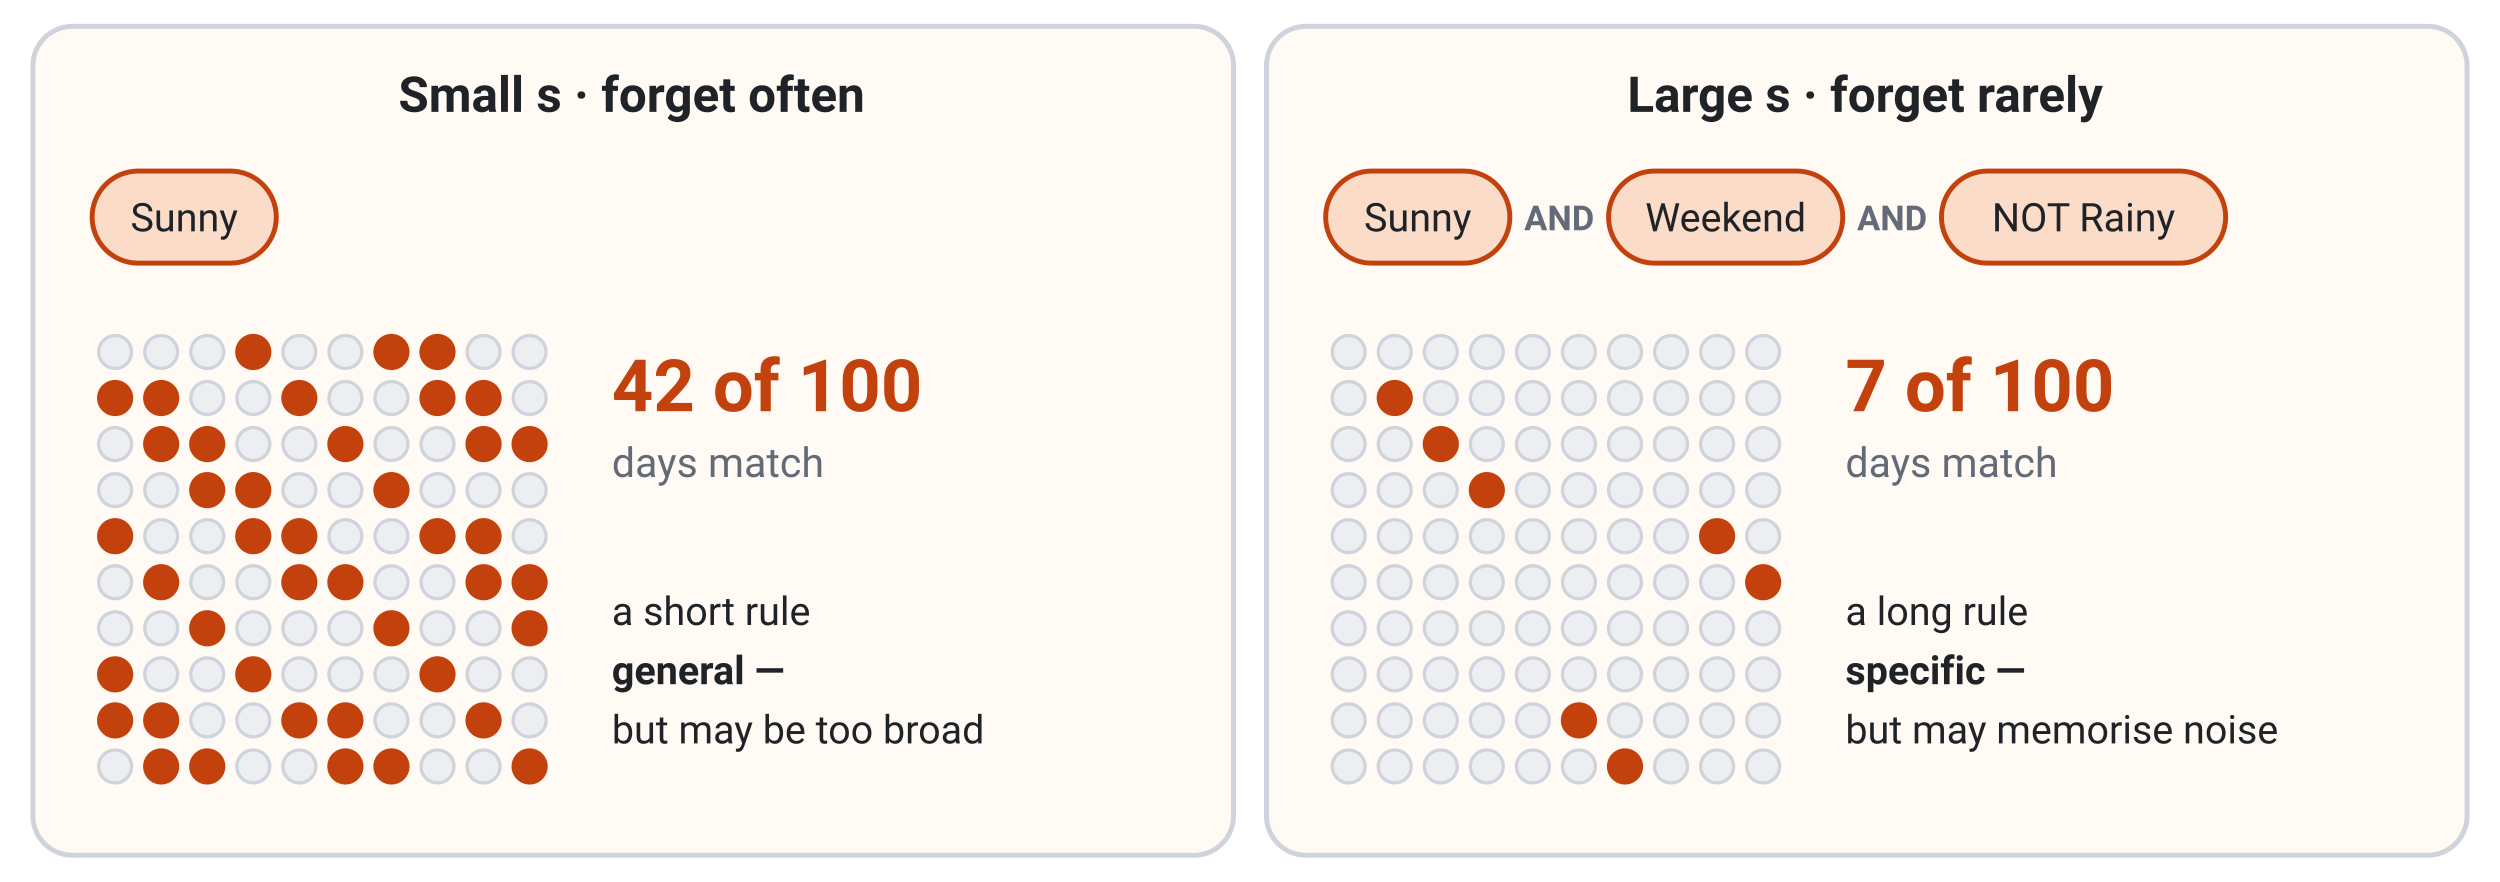
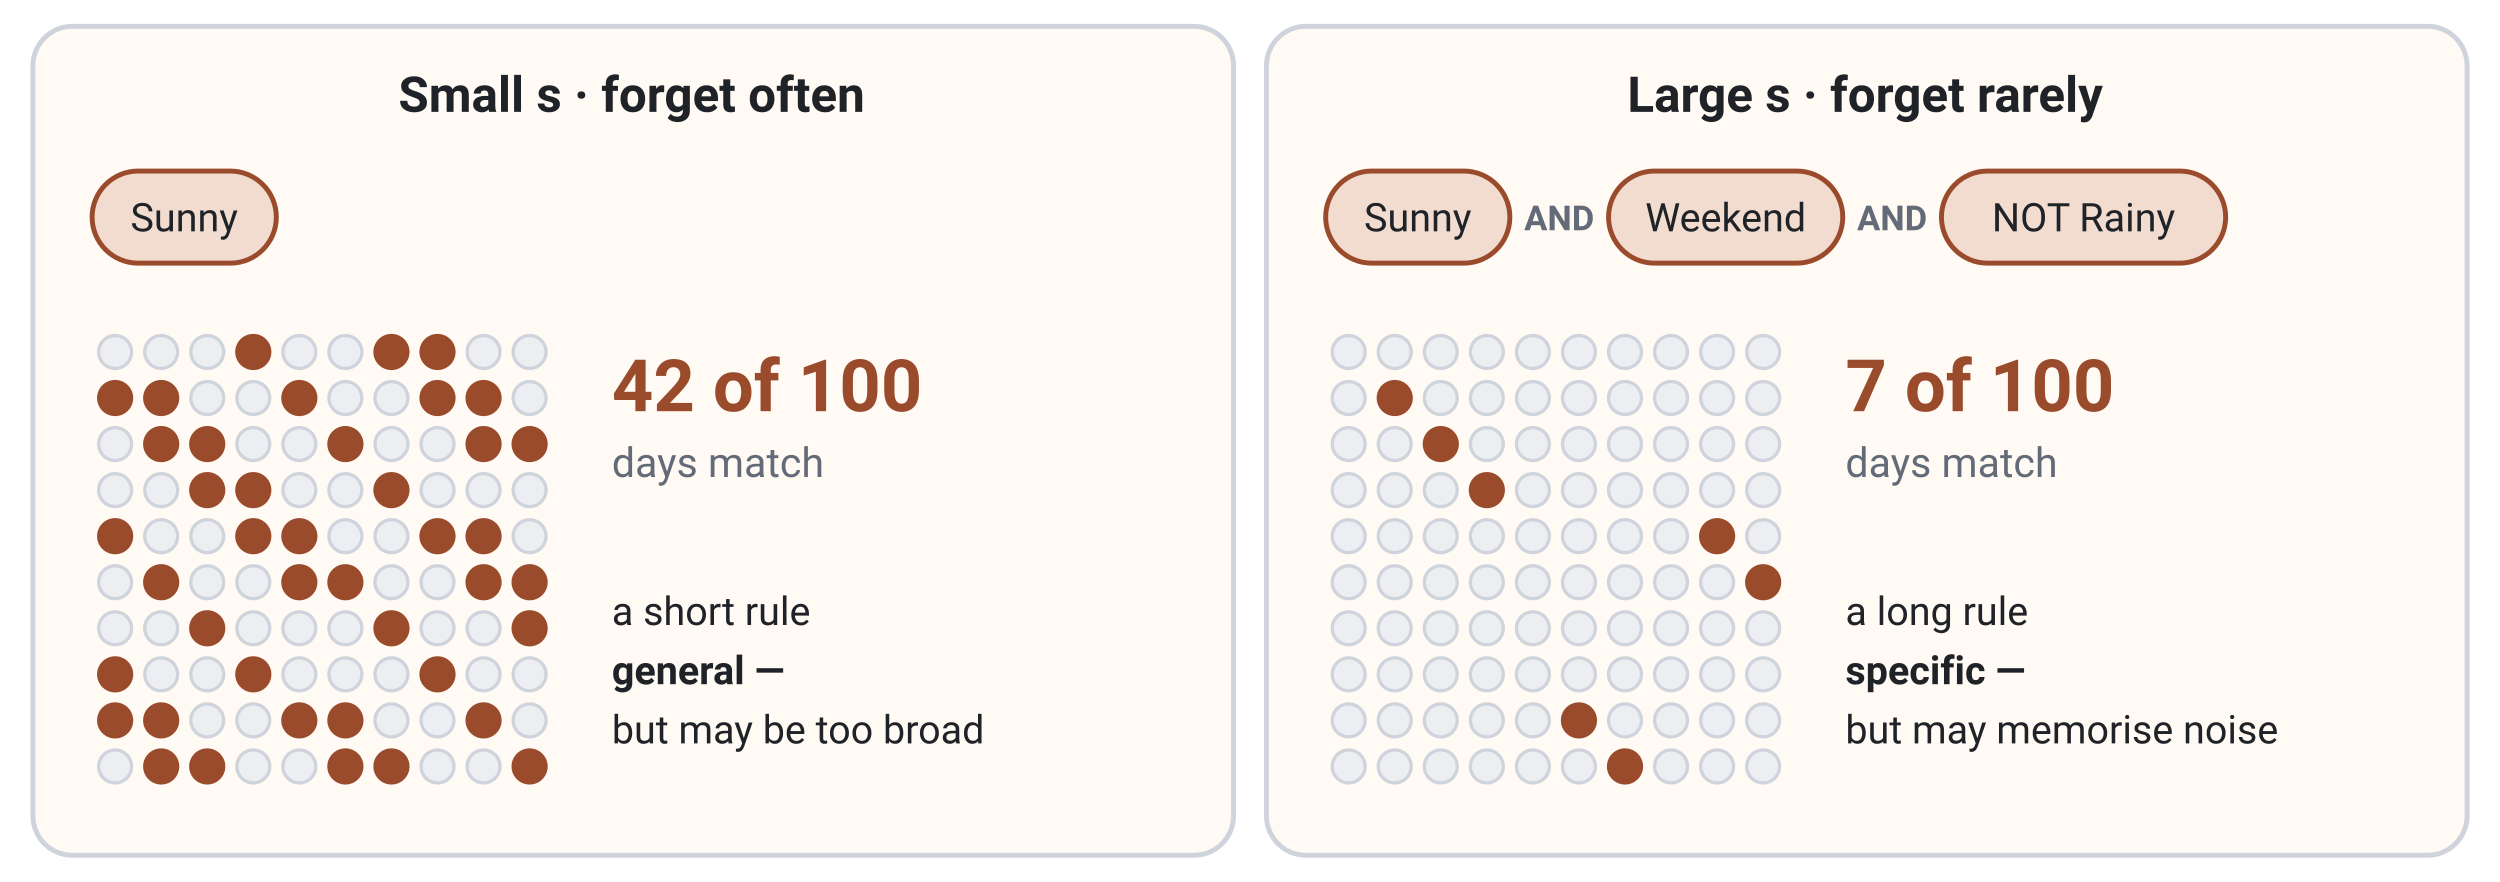
<svg xmlns="http://www.w3.org/2000/svg" viewBox="0 0 760 268" width="760" height="268" role="img" font-family="Roboto, 'Helvetica Neue', Helvetica, Arial, sans-serif">
  <rect x="10" y="8" width="365" height="252" rx="12" fill="#fffaf4" stroke="#cfd3db" stroke-width="1.5" />
  <text x="192" y="34" font-size="15" fill="#1f2328" text-anchor="middle" font-weight="bold">Small s  ·  forget often</text>
-   <rect x="28" y="52" width="56" height="28" rx="14" fill="#fbdcc8" stroke="#c2410c" stroke-width="1.5" />
+   <rect x="28" y="52" width="56" height="28" rx="14" fill="#f1dccf" stroke="#9a4b2c" stroke-width="1.5" />
  <text x="56" y="70.32" font-size="12" fill="#1f2328" text-anchor="middle" font-weight="normal">Sunny</text>
  <circle cx="35" cy="107" r="5" fill="#eceef2" stroke="#cfd3db" stroke-width="1" />
  <circle cx="49" cy="107" r="5" fill="#eceef2" stroke="#cfd3db" stroke-width="1" />
  <circle cx="63" cy="107" r="5" fill="#eceef2" stroke="#cfd3db" stroke-width="1" />
-   <circle cx="77" cy="107" r="5" fill="#c2410c" stroke="#c2410c" stroke-width="1" />
+   <circle cx="77" cy="107" r="5" fill="#9a4b2c" stroke="#9a4b2c" stroke-width="1" />
  <circle cx="91" cy="107" r="5" fill="#eceef2" stroke="#cfd3db" stroke-width="1" />
  <circle cx="105" cy="107" r="5" fill="#eceef2" stroke="#cfd3db" stroke-width="1" />
-   <circle cx="119" cy="107" r="5" fill="#c2410c" stroke="#c2410c" stroke-width="1" />
-   <circle cx="133" cy="107" r="5" fill="#c2410c" stroke="#c2410c" stroke-width="1" />
+   <circle cx="119" cy="107" r="5" fill="#9a4b2c" stroke="#9a4b2c" stroke-width="1" />
+   <circle cx="133" cy="107" r="5" fill="#9a4b2c" stroke="#9a4b2c" stroke-width="1" />
  <circle cx="147" cy="107" r="5" fill="#eceef2" stroke="#cfd3db" stroke-width="1" />
  <circle cx="161" cy="107" r="5" fill="#eceef2" stroke="#cfd3db" stroke-width="1" />
-   <circle cx="35" cy="121" r="5" fill="#c2410c" stroke="#c2410c" stroke-width="1" />
-   <circle cx="49" cy="121" r="5" fill="#c2410c" stroke="#c2410c" stroke-width="1" />
+   <circle cx="35" cy="121" r="5" fill="#9a4b2c" stroke="#9a4b2c" stroke-width="1" />
+   <circle cx="49" cy="121" r="5" fill="#9a4b2c" stroke="#9a4b2c" stroke-width="1" />
  <circle cx="63" cy="121" r="5" fill="#eceef2" stroke="#cfd3db" stroke-width="1" />
  <circle cx="77" cy="121" r="5" fill="#eceef2" stroke="#cfd3db" stroke-width="1" />
-   <circle cx="91" cy="121" r="5" fill="#c2410c" stroke="#c2410c" stroke-width="1" />
+   <circle cx="91" cy="121" r="5" fill="#9a4b2c" stroke="#9a4b2c" stroke-width="1" />
  <circle cx="105" cy="121" r="5" fill="#eceef2" stroke="#cfd3db" stroke-width="1" />
  <circle cx="119" cy="121" r="5" fill="#eceef2" stroke="#cfd3db" stroke-width="1" />
-   <circle cx="133" cy="121" r="5" fill="#c2410c" stroke="#c2410c" stroke-width="1" />
-   <circle cx="147" cy="121" r="5" fill="#c2410c" stroke="#c2410c" stroke-width="1" />
+   <circle cx="133" cy="121" r="5" fill="#9a4b2c" stroke="#9a4b2c" stroke-width="1" />
+   <circle cx="147" cy="121" r="5" fill="#9a4b2c" stroke="#9a4b2c" stroke-width="1" />
  <circle cx="161" cy="121" r="5" fill="#eceef2" stroke="#cfd3db" stroke-width="1" />
  <circle cx="35" cy="135" r="5" fill="#eceef2" stroke="#cfd3db" stroke-width="1" />
-   <circle cx="49" cy="135" r="5" fill="#c2410c" stroke="#c2410c" stroke-width="1" />
-   <circle cx="63" cy="135" r="5" fill="#c2410c" stroke="#c2410c" stroke-width="1" />
+   <circle cx="49" cy="135" r="5" fill="#9a4b2c" stroke="#9a4b2c" stroke-width="1" />
+   <circle cx="63" cy="135" r="5" fill="#9a4b2c" stroke="#9a4b2c" stroke-width="1" />
  <circle cx="77" cy="135" r="5" fill="#eceef2" stroke="#cfd3db" stroke-width="1" />
  <circle cx="91" cy="135" r="5" fill="#eceef2" stroke="#cfd3db" stroke-width="1" />
-   <circle cx="105" cy="135" r="5" fill="#c2410c" stroke="#c2410c" stroke-width="1" />
+   <circle cx="105" cy="135" r="5" fill="#9a4b2c" stroke="#9a4b2c" stroke-width="1" />
  <circle cx="119" cy="135" r="5" fill="#eceef2" stroke="#cfd3db" stroke-width="1" />
  <circle cx="133" cy="135" r="5" fill="#eceef2" stroke="#cfd3db" stroke-width="1" />
-   <circle cx="147" cy="135" r="5" fill="#c2410c" stroke="#c2410c" stroke-width="1" />
-   <circle cx="161" cy="135" r="5" fill="#c2410c" stroke="#c2410c" stroke-width="1" />
+   <circle cx="147" cy="135" r="5" fill="#9a4b2c" stroke="#9a4b2c" stroke-width="1" />
+   <circle cx="161" cy="135" r="5" fill="#9a4b2c" stroke="#9a4b2c" stroke-width="1" />
  <circle cx="35" cy="149" r="5" fill="#eceef2" stroke="#cfd3db" stroke-width="1" />
  <circle cx="49" cy="149" r="5" fill="#eceef2" stroke="#cfd3db" stroke-width="1" />
-   <circle cx="63" cy="149" r="5" fill="#c2410c" stroke="#c2410c" stroke-width="1" />
-   <circle cx="77" cy="149" r="5" fill="#c2410c" stroke="#c2410c" stroke-width="1" />
+   <circle cx="63" cy="149" r="5" fill="#9a4b2c" stroke="#9a4b2c" stroke-width="1" />
+   <circle cx="77" cy="149" r="5" fill="#9a4b2c" stroke="#9a4b2c" stroke-width="1" />
  <circle cx="91" cy="149" r="5" fill="#eceef2" stroke="#cfd3db" stroke-width="1" />
  <circle cx="105" cy="149" r="5" fill="#eceef2" stroke="#cfd3db" stroke-width="1" />
-   <circle cx="119" cy="149" r="5" fill="#c2410c" stroke="#c2410c" stroke-width="1" />
+   <circle cx="119" cy="149" r="5" fill="#9a4b2c" stroke="#9a4b2c" stroke-width="1" />
  <circle cx="133" cy="149" r="5" fill="#eceef2" stroke="#cfd3db" stroke-width="1" />
  <circle cx="147" cy="149" r="5" fill="#eceef2" stroke="#cfd3db" stroke-width="1" />
  <circle cx="161" cy="149" r="5" fill="#eceef2" stroke="#cfd3db" stroke-width="1" />
-   <circle cx="35" cy="163" r="5" fill="#c2410c" stroke="#c2410c" stroke-width="1" />
+   <circle cx="35" cy="163" r="5" fill="#9a4b2c" stroke="#9a4b2c" stroke-width="1" />
  <circle cx="49" cy="163" r="5" fill="#eceef2" stroke="#cfd3db" stroke-width="1" />
  <circle cx="63" cy="163" r="5" fill="#eceef2" stroke="#cfd3db" stroke-width="1" />
-   <circle cx="77" cy="163" r="5" fill="#c2410c" stroke="#c2410c" stroke-width="1" />
-   <circle cx="91" cy="163" r="5" fill="#c2410c" stroke="#c2410c" stroke-width="1" />
+   <circle cx="77" cy="163" r="5" fill="#9a4b2c" stroke="#9a4b2c" stroke-width="1" />
+   <circle cx="91" cy="163" r="5" fill="#9a4b2c" stroke="#9a4b2c" stroke-width="1" />
  <circle cx="105" cy="163" r="5" fill="#eceef2" stroke="#cfd3db" stroke-width="1" />
  <circle cx="119" cy="163" r="5" fill="#eceef2" stroke="#cfd3db" stroke-width="1" />
-   <circle cx="133" cy="163" r="5" fill="#c2410c" stroke="#c2410c" stroke-width="1" />
-   <circle cx="147" cy="163" r="5" fill="#c2410c" stroke="#c2410c" stroke-width="1" />
+   <circle cx="133" cy="163" r="5" fill="#9a4b2c" stroke="#9a4b2c" stroke-width="1" />
+   <circle cx="147" cy="163" r="5" fill="#9a4b2c" stroke="#9a4b2c" stroke-width="1" />
  <circle cx="161" cy="163" r="5" fill="#eceef2" stroke="#cfd3db" stroke-width="1" />
  <circle cx="35" cy="177" r="5" fill="#eceef2" stroke="#cfd3db" stroke-width="1" />
-   <circle cx="49" cy="177" r="5" fill="#c2410c" stroke="#c2410c" stroke-width="1" />
+   <circle cx="49" cy="177" r="5" fill="#9a4b2c" stroke="#9a4b2c" stroke-width="1" />
  <circle cx="63" cy="177" r="5" fill="#eceef2" stroke="#cfd3db" stroke-width="1" />
  <circle cx="77" cy="177" r="5" fill="#eceef2" stroke="#cfd3db" stroke-width="1" />
-   <circle cx="91" cy="177" r="5" fill="#c2410c" stroke="#c2410c" stroke-width="1" />
-   <circle cx="105" cy="177" r="5" fill="#c2410c" stroke="#c2410c" stroke-width="1" />
+   <circle cx="91" cy="177" r="5" fill="#9a4b2c" stroke="#9a4b2c" stroke-width="1" />
+   <circle cx="105" cy="177" r="5" fill="#9a4b2c" stroke="#9a4b2c" stroke-width="1" />
  <circle cx="119" cy="177" r="5" fill="#eceef2" stroke="#cfd3db" stroke-width="1" />
  <circle cx="133" cy="177" r="5" fill="#eceef2" stroke="#cfd3db" stroke-width="1" />
-   <circle cx="147" cy="177" r="5" fill="#c2410c" stroke="#c2410c" stroke-width="1" />
-   <circle cx="161" cy="177" r="5" fill="#c2410c" stroke="#c2410c" stroke-width="1" />
+   <circle cx="147" cy="177" r="5" fill="#9a4b2c" stroke="#9a4b2c" stroke-width="1" />
+   <circle cx="161" cy="177" r="5" fill="#9a4b2c" stroke="#9a4b2c" stroke-width="1" />
  <circle cx="35" cy="191" r="5" fill="#eceef2" stroke="#cfd3db" stroke-width="1" />
  <circle cx="49" cy="191" r="5" fill="#eceef2" stroke="#cfd3db" stroke-width="1" />
-   <circle cx="63" cy="191" r="5" fill="#c2410c" stroke="#c2410c" stroke-width="1" />
+   <circle cx="63" cy="191" r="5" fill="#9a4b2c" stroke="#9a4b2c" stroke-width="1" />
  <circle cx="77" cy="191" r="5" fill="#eceef2" stroke="#cfd3db" stroke-width="1" />
  <circle cx="91" cy="191" r="5" fill="#eceef2" stroke="#cfd3db" stroke-width="1" />
  <circle cx="105" cy="191" r="5" fill="#eceef2" stroke="#cfd3db" stroke-width="1" />
-   <circle cx="119" cy="191" r="5" fill="#c2410c" stroke="#c2410c" stroke-width="1" />
+   <circle cx="119" cy="191" r="5" fill="#9a4b2c" stroke="#9a4b2c" stroke-width="1" />
  <circle cx="133" cy="191" r="5" fill="#eceef2" stroke="#cfd3db" stroke-width="1" />
  <circle cx="147" cy="191" r="5" fill="#eceef2" stroke="#cfd3db" stroke-width="1" />
-   <circle cx="161" cy="191" r="5" fill="#c2410c" stroke="#c2410c" stroke-width="1" />
-   <circle cx="35" cy="205" r="5" fill="#c2410c" stroke="#c2410c" stroke-width="1" />
+   <circle cx="161" cy="191" r="5" fill="#9a4b2c" stroke="#9a4b2c" stroke-width="1" />
+   <circle cx="35" cy="205" r="5" fill="#9a4b2c" stroke="#9a4b2c" stroke-width="1" />
  <circle cx="49" cy="205" r="5" fill="#eceef2" stroke="#cfd3db" stroke-width="1" />
  <circle cx="63" cy="205" r="5" fill="#eceef2" stroke="#cfd3db" stroke-width="1" />
-   <circle cx="77" cy="205" r="5" fill="#c2410c" stroke="#c2410c" stroke-width="1" />
+   <circle cx="77" cy="205" r="5" fill="#9a4b2c" stroke="#9a4b2c" stroke-width="1" />
  <circle cx="91" cy="205" r="5" fill="#eceef2" stroke="#cfd3db" stroke-width="1" />
  <circle cx="105" cy="205" r="5" fill="#eceef2" stroke="#cfd3db" stroke-width="1" />
  <circle cx="119" cy="205" r="5" fill="#eceef2" stroke="#cfd3db" stroke-width="1" />
-   <circle cx="133" cy="205" r="5" fill="#c2410c" stroke="#c2410c" stroke-width="1" />
+   <circle cx="133" cy="205" r="5" fill="#9a4b2c" stroke="#9a4b2c" stroke-width="1" />
  <circle cx="147" cy="205" r="5" fill="#eceef2" stroke="#cfd3db" stroke-width="1" />
  <circle cx="161" cy="205" r="5" fill="#eceef2" stroke="#cfd3db" stroke-width="1" />
-   <circle cx="35" cy="219" r="5" fill="#c2410c" stroke="#c2410c" stroke-width="1" />
-   <circle cx="49" cy="219" r="5" fill="#c2410c" stroke="#c2410c" stroke-width="1" />
+   <circle cx="35" cy="219" r="5" fill="#9a4b2c" stroke="#9a4b2c" stroke-width="1" />
+   <circle cx="49" cy="219" r="5" fill="#9a4b2c" stroke="#9a4b2c" stroke-width="1" />
  <circle cx="63" cy="219" r="5" fill="#eceef2" stroke="#cfd3db" stroke-width="1" />
  <circle cx="77" cy="219" r="5" fill="#eceef2" stroke="#cfd3db" stroke-width="1" />
-   <circle cx="91" cy="219" r="5" fill="#c2410c" stroke="#c2410c" stroke-width="1" />
-   <circle cx="105" cy="219" r="5" fill="#c2410c" stroke="#c2410c" stroke-width="1" />
+   <circle cx="91" cy="219" r="5" fill="#9a4b2c" stroke="#9a4b2c" stroke-width="1" />
+   <circle cx="105" cy="219" r="5" fill="#9a4b2c" stroke="#9a4b2c" stroke-width="1" />
  <circle cx="119" cy="219" r="5" fill="#eceef2" stroke="#cfd3db" stroke-width="1" />
  <circle cx="133" cy="219" r="5" fill="#eceef2" stroke="#cfd3db" stroke-width="1" />
-   <circle cx="147" cy="219" r="5" fill="#c2410c" stroke="#c2410c" stroke-width="1" />
+   <circle cx="147" cy="219" r="5" fill="#9a4b2c" stroke="#9a4b2c" stroke-width="1" />
  <circle cx="161" cy="219" r="5" fill="#eceef2" stroke="#cfd3db" stroke-width="1" />
  <circle cx="35" cy="233" r="5" fill="#eceef2" stroke="#cfd3db" stroke-width="1" />
-   <circle cx="49" cy="233" r="5" fill="#c2410c" stroke="#c2410c" stroke-width="1" />
-   <circle cx="63" cy="233" r="5" fill="#c2410c" stroke="#c2410c" stroke-width="1" />
+   <circle cx="49" cy="233" r="5" fill="#9a4b2c" stroke="#9a4b2c" stroke-width="1" />
+   <circle cx="63" cy="233" r="5" fill="#9a4b2c" stroke="#9a4b2c" stroke-width="1" />
  <circle cx="77" cy="233" r="5" fill="#eceef2" stroke="#cfd3db" stroke-width="1" />
  <circle cx="91" cy="233" r="5" fill="#eceef2" stroke="#cfd3db" stroke-width="1" />
-   <circle cx="105" cy="233" r="5" fill="#c2410c" stroke="#c2410c" stroke-width="1" />
-   <circle cx="119" cy="233" r="5" fill="#c2410c" stroke="#c2410c" stroke-width="1" />
+   <circle cx="105" cy="233" r="5" fill="#9a4b2c" stroke="#9a4b2c" stroke-width="1" />
+   <circle cx="119" cy="233" r="5" fill="#9a4b2c" stroke="#9a4b2c" stroke-width="1" />
  <circle cx="133" cy="233" r="5" fill="#eceef2" stroke="#cfd3db" stroke-width="1" />
  <circle cx="147" cy="233" r="5" fill="#eceef2" stroke="#cfd3db" stroke-width="1" />
-   <circle cx="161" cy="233" r="5" fill="#c2410c" stroke="#c2410c" stroke-width="1" />
-   <text x="186" y="125" font-size="22" fill="#c2410c" text-anchor="start" font-weight="bold">42 of 100</text>
+   <circle cx="161" cy="233" r="5" fill="#9a4b2c" stroke="#9a4b2c" stroke-width="1" />
+   <text x="186" y="125" font-size="22" fill="#9a4b2c" text-anchor="start" font-weight="bold">42 of 100</text>
  <text x="186" y="145" font-size="12.5" fill="#646b78" text-anchor="start" font-weight="normal">days match</text>
  <text x="186" y="190" font-size="12" fill="#1f2328" text-anchor="start" font-weight="normal">a short rule</text>
  <text x="186" y="208" font-size="12" fill="#1f2328" text-anchor="start" font-weight="bold">general —</text>
  <text x="186" y="226" font-size="12" fill="#1f2328" text-anchor="start" font-weight="normal">but may be too broad</text>
  <rect x="385" y="8" width="365" height="252" rx="12" fill="#fffaf4" stroke="#cfd3db" stroke-width="1.5" />
  <text x="567" y="34" font-size="15" fill="#1f2328" text-anchor="middle" font-weight="bold">Large s  ·  forget rarely</text>
-   <rect x="403" y="52" width="56" height="28" rx="14" fill="#fbdcc8" stroke="#c2410c" stroke-width="1.5" />
+   <rect x="403" y="52" width="56" height="28" rx="14" fill="#f1dccf" stroke="#9a4b2c" stroke-width="1.5" />
  <text x="431" y="70.32" font-size="12" fill="#1f2328" text-anchor="middle" font-weight="normal">Sunny</text>
  <text x="474" y="70" font-size="10.5" fill="#646b78" text-anchor="middle" font-weight="bold">AND</text>
-   <rect x="489" y="52" width="71.2" height="28" rx="14" fill="#fbdcc8" stroke="#c2410c" stroke-width="1.5" />
+   <rect x="489" y="52" width="71.2" height="28" rx="14" fill="#f1dccf" stroke="#9a4b2c" stroke-width="1.5" />
  <text x="524.6" y="70.32" font-size="12" fill="#1f2328" text-anchor="middle" font-weight="normal">Weekend</text>
  <text x="575.2" y="70" font-size="10.5" fill="#646b78" text-anchor="middle" font-weight="bold">AND</text>
-   <rect x="590.2" y="52" width="86.4" height="28" rx="14" fill="#fbdcc8" stroke="#c2410c" stroke-width="1.5" />
+   <rect x="590.2" y="52" width="86.4" height="28" rx="14" fill="#f1dccf" stroke="#9a4b2c" stroke-width="1.5" />
  <text x="633.4" y="70.32" font-size="12" fill="#1f2328" text-anchor="middle" font-weight="normal">NOT Rainy</text>
  <circle cx="410" cy="107" r="5" fill="#eceef2" stroke="#cfd3db" stroke-width="1" />
  <circle cx="424" cy="107" r="5" fill="#eceef2" stroke="#cfd3db" stroke-width="1" />
  <circle cx="438" cy="107" r="5" fill="#eceef2" stroke="#cfd3db" stroke-width="1" />
  <circle cx="452" cy="107" r="5" fill="#eceef2" stroke="#cfd3db" stroke-width="1" />
  <circle cx="466" cy="107" r="5" fill="#eceef2" stroke="#cfd3db" stroke-width="1" />
  <circle cx="480" cy="107" r="5" fill="#eceef2" stroke="#cfd3db" stroke-width="1" />
  <circle cx="494" cy="107" r="5" fill="#eceef2" stroke="#cfd3db" stroke-width="1" />
  <circle cx="508" cy="107" r="5" fill="#eceef2" stroke="#cfd3db" stroke-width="1" />
  <circle cx="522" cy="107" r="5" fill="#eceef2" stroke="#cfd3db" stroke-width="1" />
  <circle cx="536" cy="107" r="5" fill="#eceef2" stroke="#cfd3db" stroke-width="1" />
  <circle cx="410" cy="121" r="5" fill="#eceef2" stroke="#cfd3db" stroke-width="1" />
-   <circle cx="424" cy="121" r="5" fill="#c2410c" stroke="#c2410c" stroke-width="1" />
+   <circle cx="424" cy="121" r="5" fill="#9a4b2c" stroke="#9a4b2c" stroke-width="1" />
  <circle cx="438" cy="121" r="5" fill="#eceef2" stroke="#cfd3db" stroke-width="1" />
  <circle cx="452" cy="121" r="5" fill="#eceef2" stroke="#cfd3db" stroke-width="1" />
  <circle cx="466" cy="121" r="5" fill="#eceef2" stroke="#cfd3db" stroke-width="1" />
  <circle cx="480" cy="121" r="5" fill="#eceef2" stroke="#cfd3db" stroke-width="1" />
  <circle cx="494" cy="121" r="5" fill="#eceef2" stroke="#cfd3db" stroke-width="1" />
  <circle cx="508" cy="121" r="5" fill="#eceef2" stroke="#cfd3db" stroke-width="1" />
  <circle cx="522" cy="121" r="5" fill="#eceef2" stroke="#cfd3db" stroke-width="1" />
  <circle cx="536" cy="121" r="5" fill="#eceef2" stroke="#cfd3db" stroke-width="1" />
  <circle cx="410" cy="135" r="5" fill="#eceef2" stroke="#cfd3db" stroke-width="1" />
  <circle cx="424" cy="135" r="5" fill="#eceef2" stroke="#cfd3db" stroke-width="1" />
-   <circle cx="438" cy="135" r="5" fill="#c2410c" stroke="#c2410c" stroke-width="1" />
+   <circle cx="438" cy="135" r="5" fill="#9a4b2c" stroke="#9a4b2c" stroke-width="1" />
  <circle cx="452" cy="135" r="5" fill="#eceef2" stroke="#cfd3db" stroke-width="1" />
  <circle cx="466" cy="135" r="5" fill="#eceef2" stroke="#cfd3db" stroke-width="1" />
  <circle cx="480" cy="135" r="5" fill="#eceef2" stroke="#cfd3db" stroke-width="1" />
  <circle cx="494" cy="135" r="5" fill="#eceef2" stroke="#cfd3db" stroke-width="1" />
  <circle cx="508" cy="135" r="5" fill="#eceef2" stroke="#cfd3db" stroke-width="1" />
  <circle cx="522" cy="135" r="5" fill="#eceef2" stroke="#cfd3db" stroke-width="1" />
  <circle cx="536" cy="135" r="5" fill="#eceef2" stroke="#cfd3db" stroke-width="1" />
  <circle cx="410" cy="149" r="5" fill="#eceef2" stroke="#cfd3db" stroke-width="1" />
  <circle cx="424" cy="149" r="5" fill="#eceef2" stroke="#cfd3db" stroke-width="1" />
  <circle cx="438" cy="149" r="5" fill="#eceef2" stroke="#cfd3db" stroke-width="1" />
-   <circle cx="452" cy="149" r="5" fill="#c2410c" stroke="#c2410c" stroke-width="1" />
+   <circle cx="452" cy="149" r="5" fill="#9a4b2c" stroke="#9a4b2c" stroke-width="1" />
  <circle cx="466" cy="149" r="5" fill="#eceef2" stroke="#cfd3db" stroke-width="1" />
  <circle cx="480" cy="149" r="5" fill="#eceef2" stroke="#cfd3db" stroke-width="1" />
  <circle cx="494" cy="149" r="5" fill="#eceef2" stroke="#cfd3db" stroke-width="1" />
  <circle cx="508" cy="149" r="5" fill="#eceef2" stroke="#cfd3db" stroke-width="1" />
  <circle cx="522" cy="149" r="5" fill="#eceef2" stroke="#cfd3db" stroke-width="1" />
  <circle cx="536" cy="149" r="5" fill="#eceef2" stroke="#cfd3db" stroke-width="1" />
  <circle cx="410" cy="163" r="5" fill="#eceef2" stroke="#cfd3db" stroke-width="1" />
  <circle cx="424" cy="163" r="5" fill="#eceef2" stroke="#cfd3db" stroke-width="1" />
  <circle cx="438" cy="163" r="5" fill="#eceef2" stroke="#cfd3db" stroke-width="1" />
  <circle cx="452" cy="163" r="5" fill="#eceef2" stroke="#cfd3db" stroke-width="1" />
  <circle cx="466" cy="163" r="5" fill="#eceef2" stroke="#cfd3db" stroke-width="1" />
  <circle cx="480" cy="163" r="5" fill="#eceef2" stroke="#cfd3db" stroke-width="1" />
  <circle cx="494" cy="163" r="5" fill="#eceef2" stroke="#cfd3db" stroke-width="1" />
  <circle cx="508" cy="163" r="5" fill="#eceef2" stroke="#cfd3db" stroke-width="1" />
-   <circle cx="522" cy="163" r="5" fill="#c2410c" stroke="#c2410c" stroke-width="1" />
+   <circle cx="522" cy="163" r="5" fill="#9a4b2c" stroke="#9a4b2c" stroke-width="1" />
  <circle cx="536" cy="163" r="5" fill="#eceef2" stroke="#cfd3db" stroke-width="1" />
  <circle cx="410" cy="177" r="5" fill="#eceef2" stroke="#cfd3db" stroke-width="1" />
  <circle cx="424" cy="177" r="5" fill="#eceef2" stroke="#cfd3db" stroke-width="1" />
  <circle cx="438" cy="177" r="5" fill="#eceef2" stroke="#cfd3db" stroke-width="1" />
  <circle cx="452" cy="177" r="5" fill="#eceef2" stroke="#cfd3db" stroke-width="1" />
  <circle cx="466" cy="177" r="5" fill="#eceef2" stroke="#cfd3db" stroke-width="1" />
  <circle cx="480" cy="177" r="5" fill="#eceef2" stroke="#cfd3db" stroke-width="1" />
  <circle cx="494" cy="177" r="5" fill="#eceef2" stroke="#cfd3db" stroke-width="1" />
  <circle cx="508" cy="177" r="5" fill="#eceef2" stroke="#cfd3db" stroke-width="1" />
  <circle cx="522" cy="177" r="5" fill="#eceef2" stroke="#cfd3db" stroke-width="1" />
-   <circle cx="536" cy="177" r="5" fill="#c2410c" stroke="#c2410c" stroke-width="1" />
+   <circle cx="536" cy="177" r="5" fill="#9a4b2c" stroke="#9a4b2c" stroke-width="1" />
  <circle cx="410" cy="191" r="5" fill="#eceef2" stroke="#cfd3db" stroke-width="1" />
  <circle cx="424" cy="191" r="5" fill="#eceef2" stroke="#cfd3db" stroke-width="1" />
  <circle cx="438" cy="191" r="5" fill="#eceef2" stroke="#cfd3db" stroke-width="1" />
  <circle cx="452" cy="191" r="5" fill="#eceef2" stroke="#cfd3db" stroke-width="1" />
  <circle cx="466" cy="191" r="5" fill="#eceef2" stroke="#cfd3db" stroke-width="1" />
  <circle cx="480" cy="191" r="5" fill="#eceef2" stroke="#cfd3db" stroke-width="1" />
  <circle cx="494" cy="191" r="5" fill="#eceef2" stroke="#cfd3db" stroke-width="1" />
  <circle cx="508" cy="191" r="5" fill="#eceef2" stroke="#cfd3db" stroke-width="1" />
  <circle cx="522" cy="191" r="5" fill="#eceef2" stroke="#cfd3db" stroke-width="1" />
  <circle cx="536" cy="191" r="5" fill="#eceef2" stroke="#cfd3db" stroke-width="1" />
  <circle cx="410" cy="205" r="5" fill="#eceef2" stroke="#cfd3db" stroke-width="1" />
  <circle cx="424" cy="205" r="5" fill="#eceef2" stroke="#cfd3db" stroke-width="1" />
  <circle cx="438" cy="205" r="5" fill="#eceef2" stroke="#cfd3db" stroke-width="1" />
  <circle cx="452" cy="205" r="5" fill="#eceef2" stroke="#cfd3db" stroke-width="1" />
  <circle cx="466" cy="205" r="5" fill="#eceef2" stroke="#cfd3db" stroke-width="1" />
  <circle cx="480" cy="205" r="5" fill="#eceef2" stroke="#cfd3db" stroke-width="1" />
  <circle cx="494" cy="205" r="5" fill="#eceef2" stroke="#cfd3db" stroke-width="1" />
  <circle cx="508" cy="205" r="5" fill="#eceef2" stroke="#cfd3db" stroke-width="1" />
  <circle cx="522" cy="205" r="5" fill="#eceef2" stroke="#cfd3db" stroke-width="1" />
  <circle cx="536" cy="205" r="5" fill="#eceef2" stroke="#cfd3db" stroke-width="1" />
  <circle cx="410" cy="219" r="5" fill="#eceef2" stroke="#cfd3db" stroke-width="1" />
  <circle cx="424" cy="219" r="5" fill="#eceef2" stroke="#cfd3db" stroke-width="1" />
  <circle cx="438" cy="219" r="5" fill="#eceef2" stroke="#cfd3db" stroke-width="1" />
  <circle cx="452" cy="219" r="5" fill="#eceef2" stroke="#cfd3db" stroke-width="1" />
  <circle cx="466" cy="219" r="5" fill="#eceef2" stroke="#cfd3db" stroke-width="1" />
-   <circle cx="480" cy="219" r="5" fill="#c2410c" stroke="#c2410c" stroke-width="1" />
+   <circle cx="480" cy="219" r="5" fill="#9a4b2c" stroke="#9a4b2c" stroke-width="1" />
  <circle cx="494" cy="219" r="5" fill="#eceef2" stroke="#cfd3db" stroke-width="1" />
  <circle cx="508" cy="219" r="5" fill="#eceef2" stroke="#cfd3db" stroke-width="1" />
  <circle cx="522" cy="219" r="5" fill="#eceef2" stroke="#cfd3db" stroke-width="1" />
  <circle cx="536" cy="219" r="5" fill="#eceef2" stroke="#cfd3db" stroke-width="1" />
  <circle cx="410" cy="233" r="5" fill="#eceef2" stroke="#cfd3db" stroke-width="1" />
  <circle cx="424" cy="233" r="5" fill="#eceef2" stroke="#cfd3db" stroke-width="1" />
  <circle cx="438" cy="233" r="5" fill="#eceef2" stroke="#cfd3db" stroke-width="1" />
  <circle cx="452" cy="233" r="5" fill="#eceef2" stroke="#cfd3db" stroke-width="1" />
  <circle cx="466" cy="233" r="5" fill="#eceef2" stroke="#cfd3db" stroke-width="1" />
  <circle cx="480" cy="233" r="5" fill="#eceef2" stroke="#cfd3db" stroke-width="1" />
-   <circle cx="494" cy="233" r="5" fill="#c2410c" stroke="#c2410c" stroke-width="1" />
+   <circle cx="494" cy="233" r="5" fill="#9a4b2c" stroke="#9a4b2c" stroke-width="1" />
  <circle cx="508" cy="233" r="5" fill="#eceef2" stroke="#cfd3db" stroke-width="1" />
  <circle cx="522" cy="233" r="5" fill="#eceef2" stroke="#cfd3db" stroke-width="1" />
  <circle cx="536" cy="233" r="5" fill="#eceef2" stroke="#cfd3db" stroke-width="1" />
-   <text x="561" y="125" font-size="22" fill="#c2410c" text-anchor="start" font-weight="bold">7 of 100</text>
+   <text x="561" y="125" font-size="22" fill="#9a4b2c" text-anchor="start" font-weight="bold">7 of 100</text>
  <text x="561" y="145" font-size="12.5" fill="#646b78" text-anchor="start" font-weight="normal">days match</text>
  <text x="561" y="190" font-size="12" fill="#1f2328" text-anchor="start" font-weight="normal">a long rule</text>
  <text x="561" y="208" font-size="12" fill="#1f2328" text-anchor="start" font-weight="bold">specific —</text>
  <text x="561" y="226" font-size="12" fill="#1f2328" text-anchor="start" font-weight="normal">but may memorise noise</text>
</svg>
